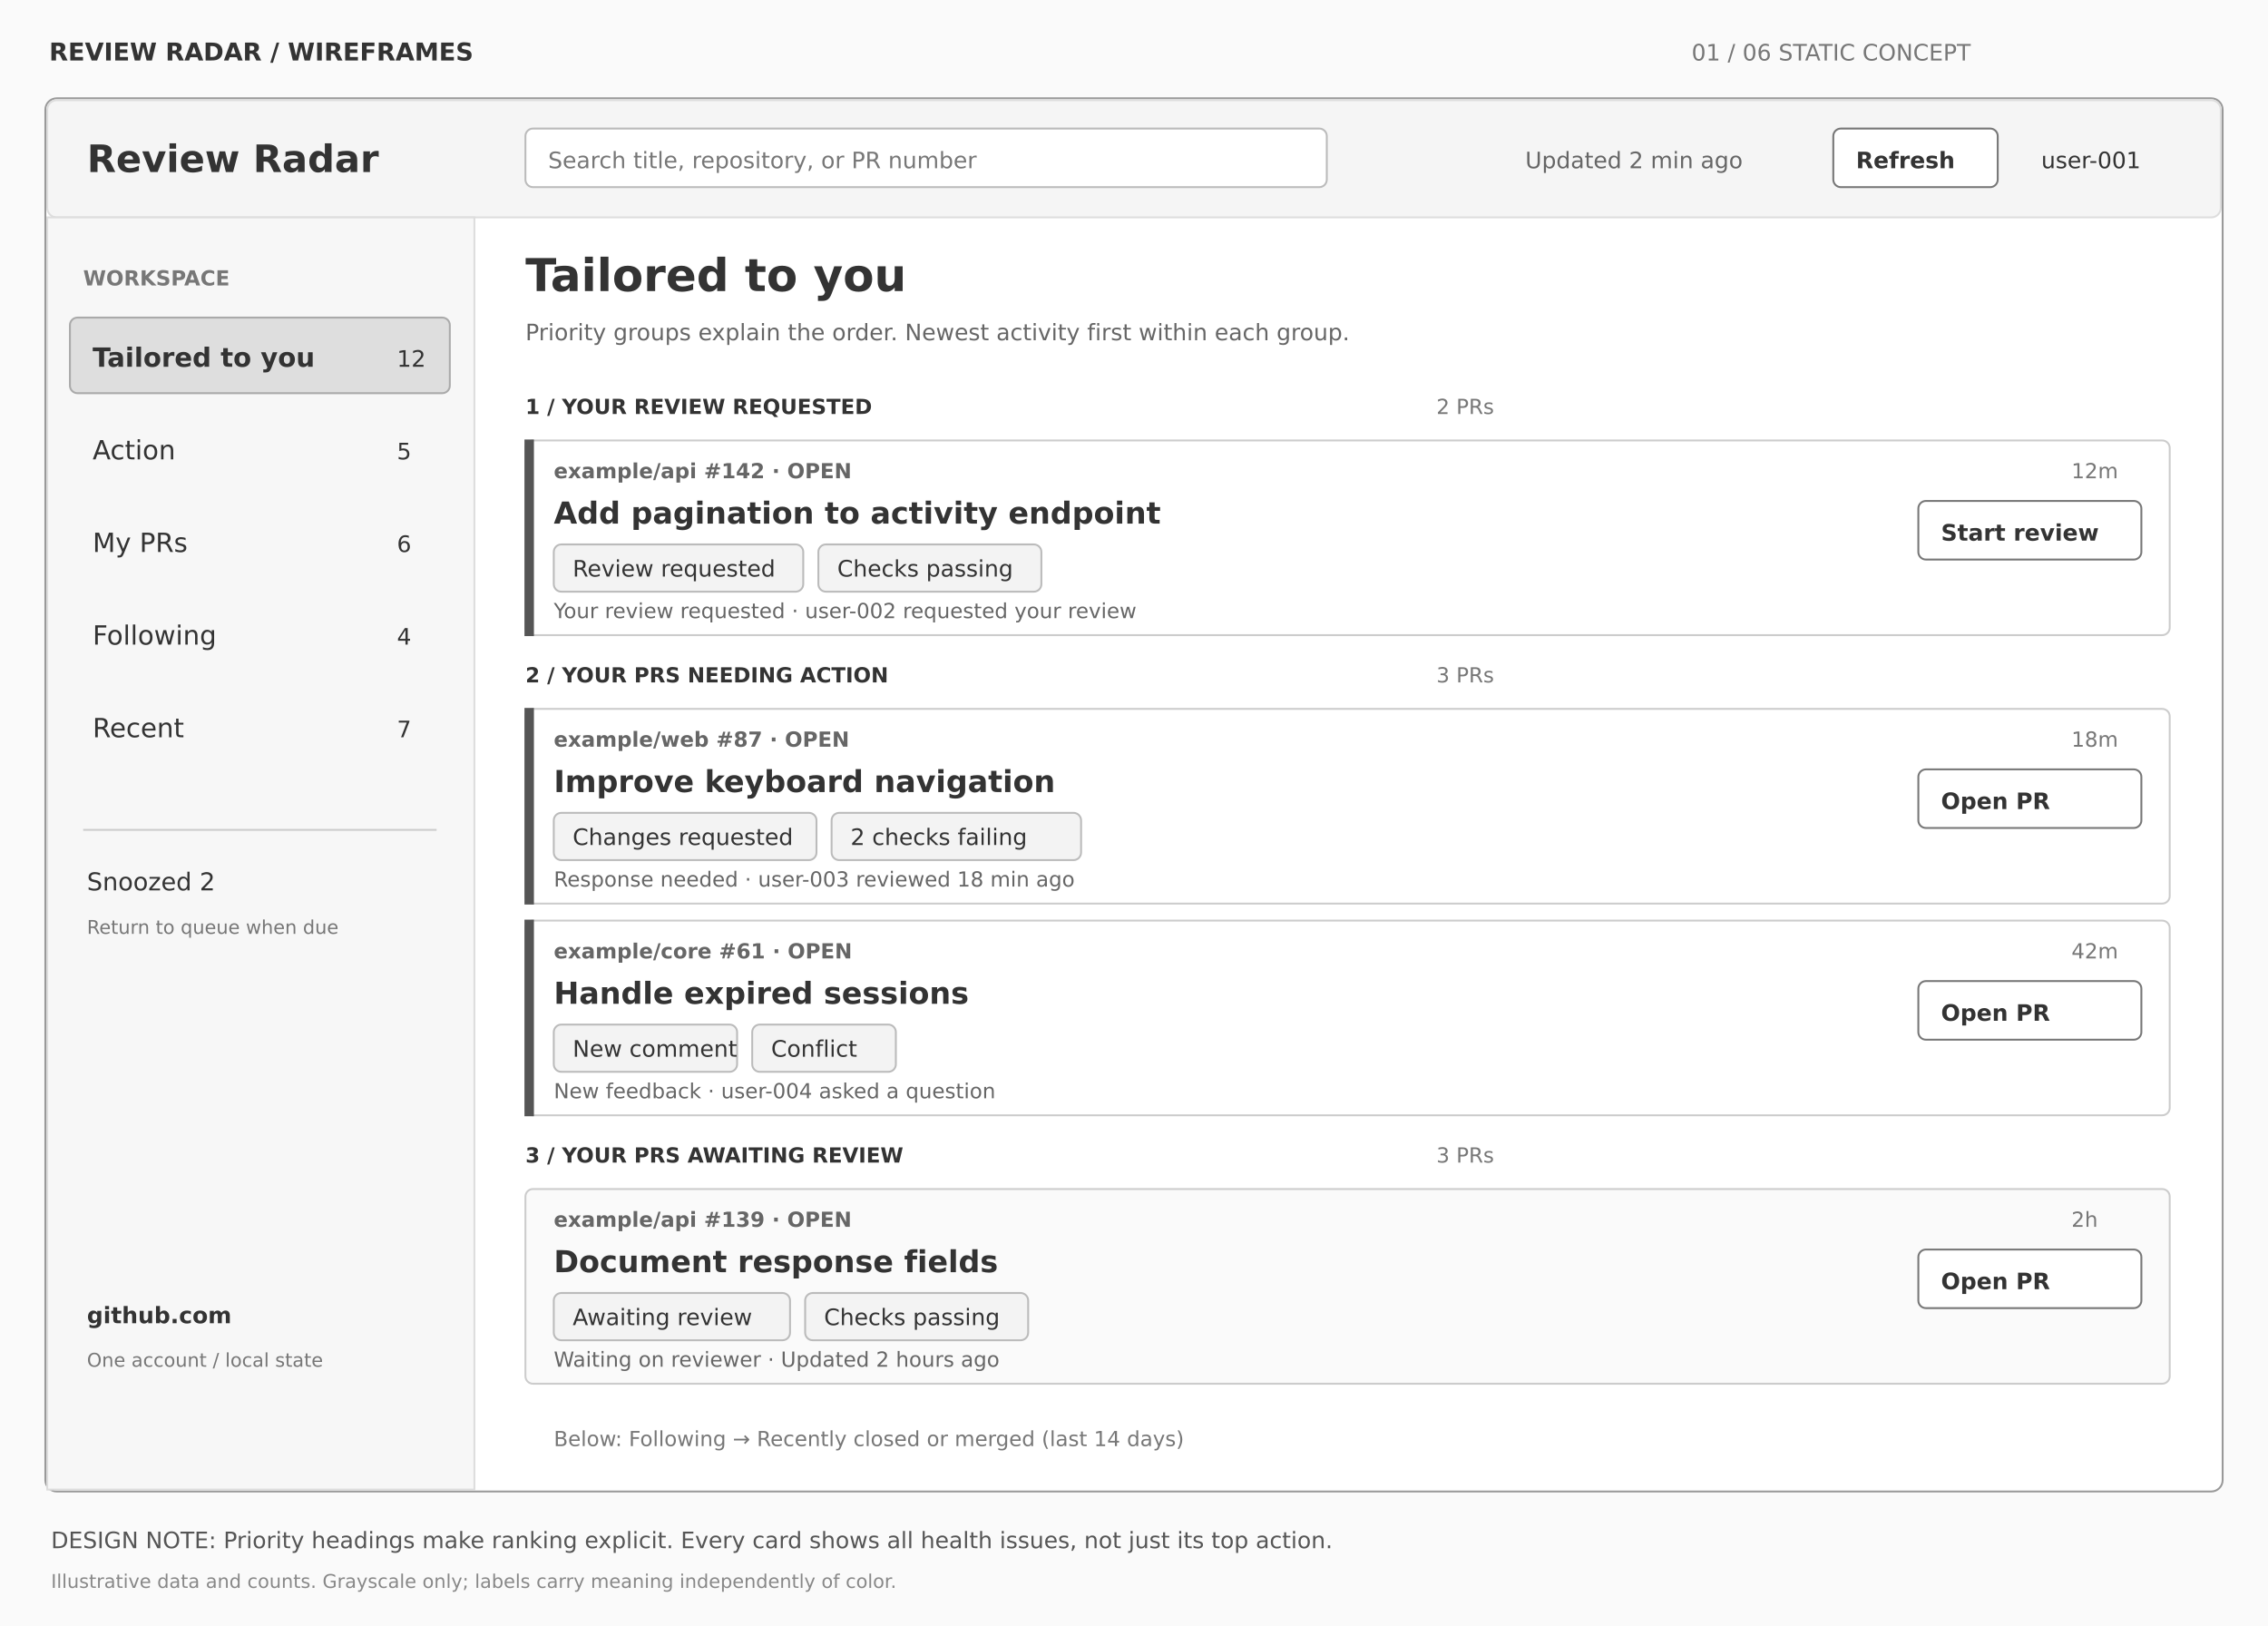
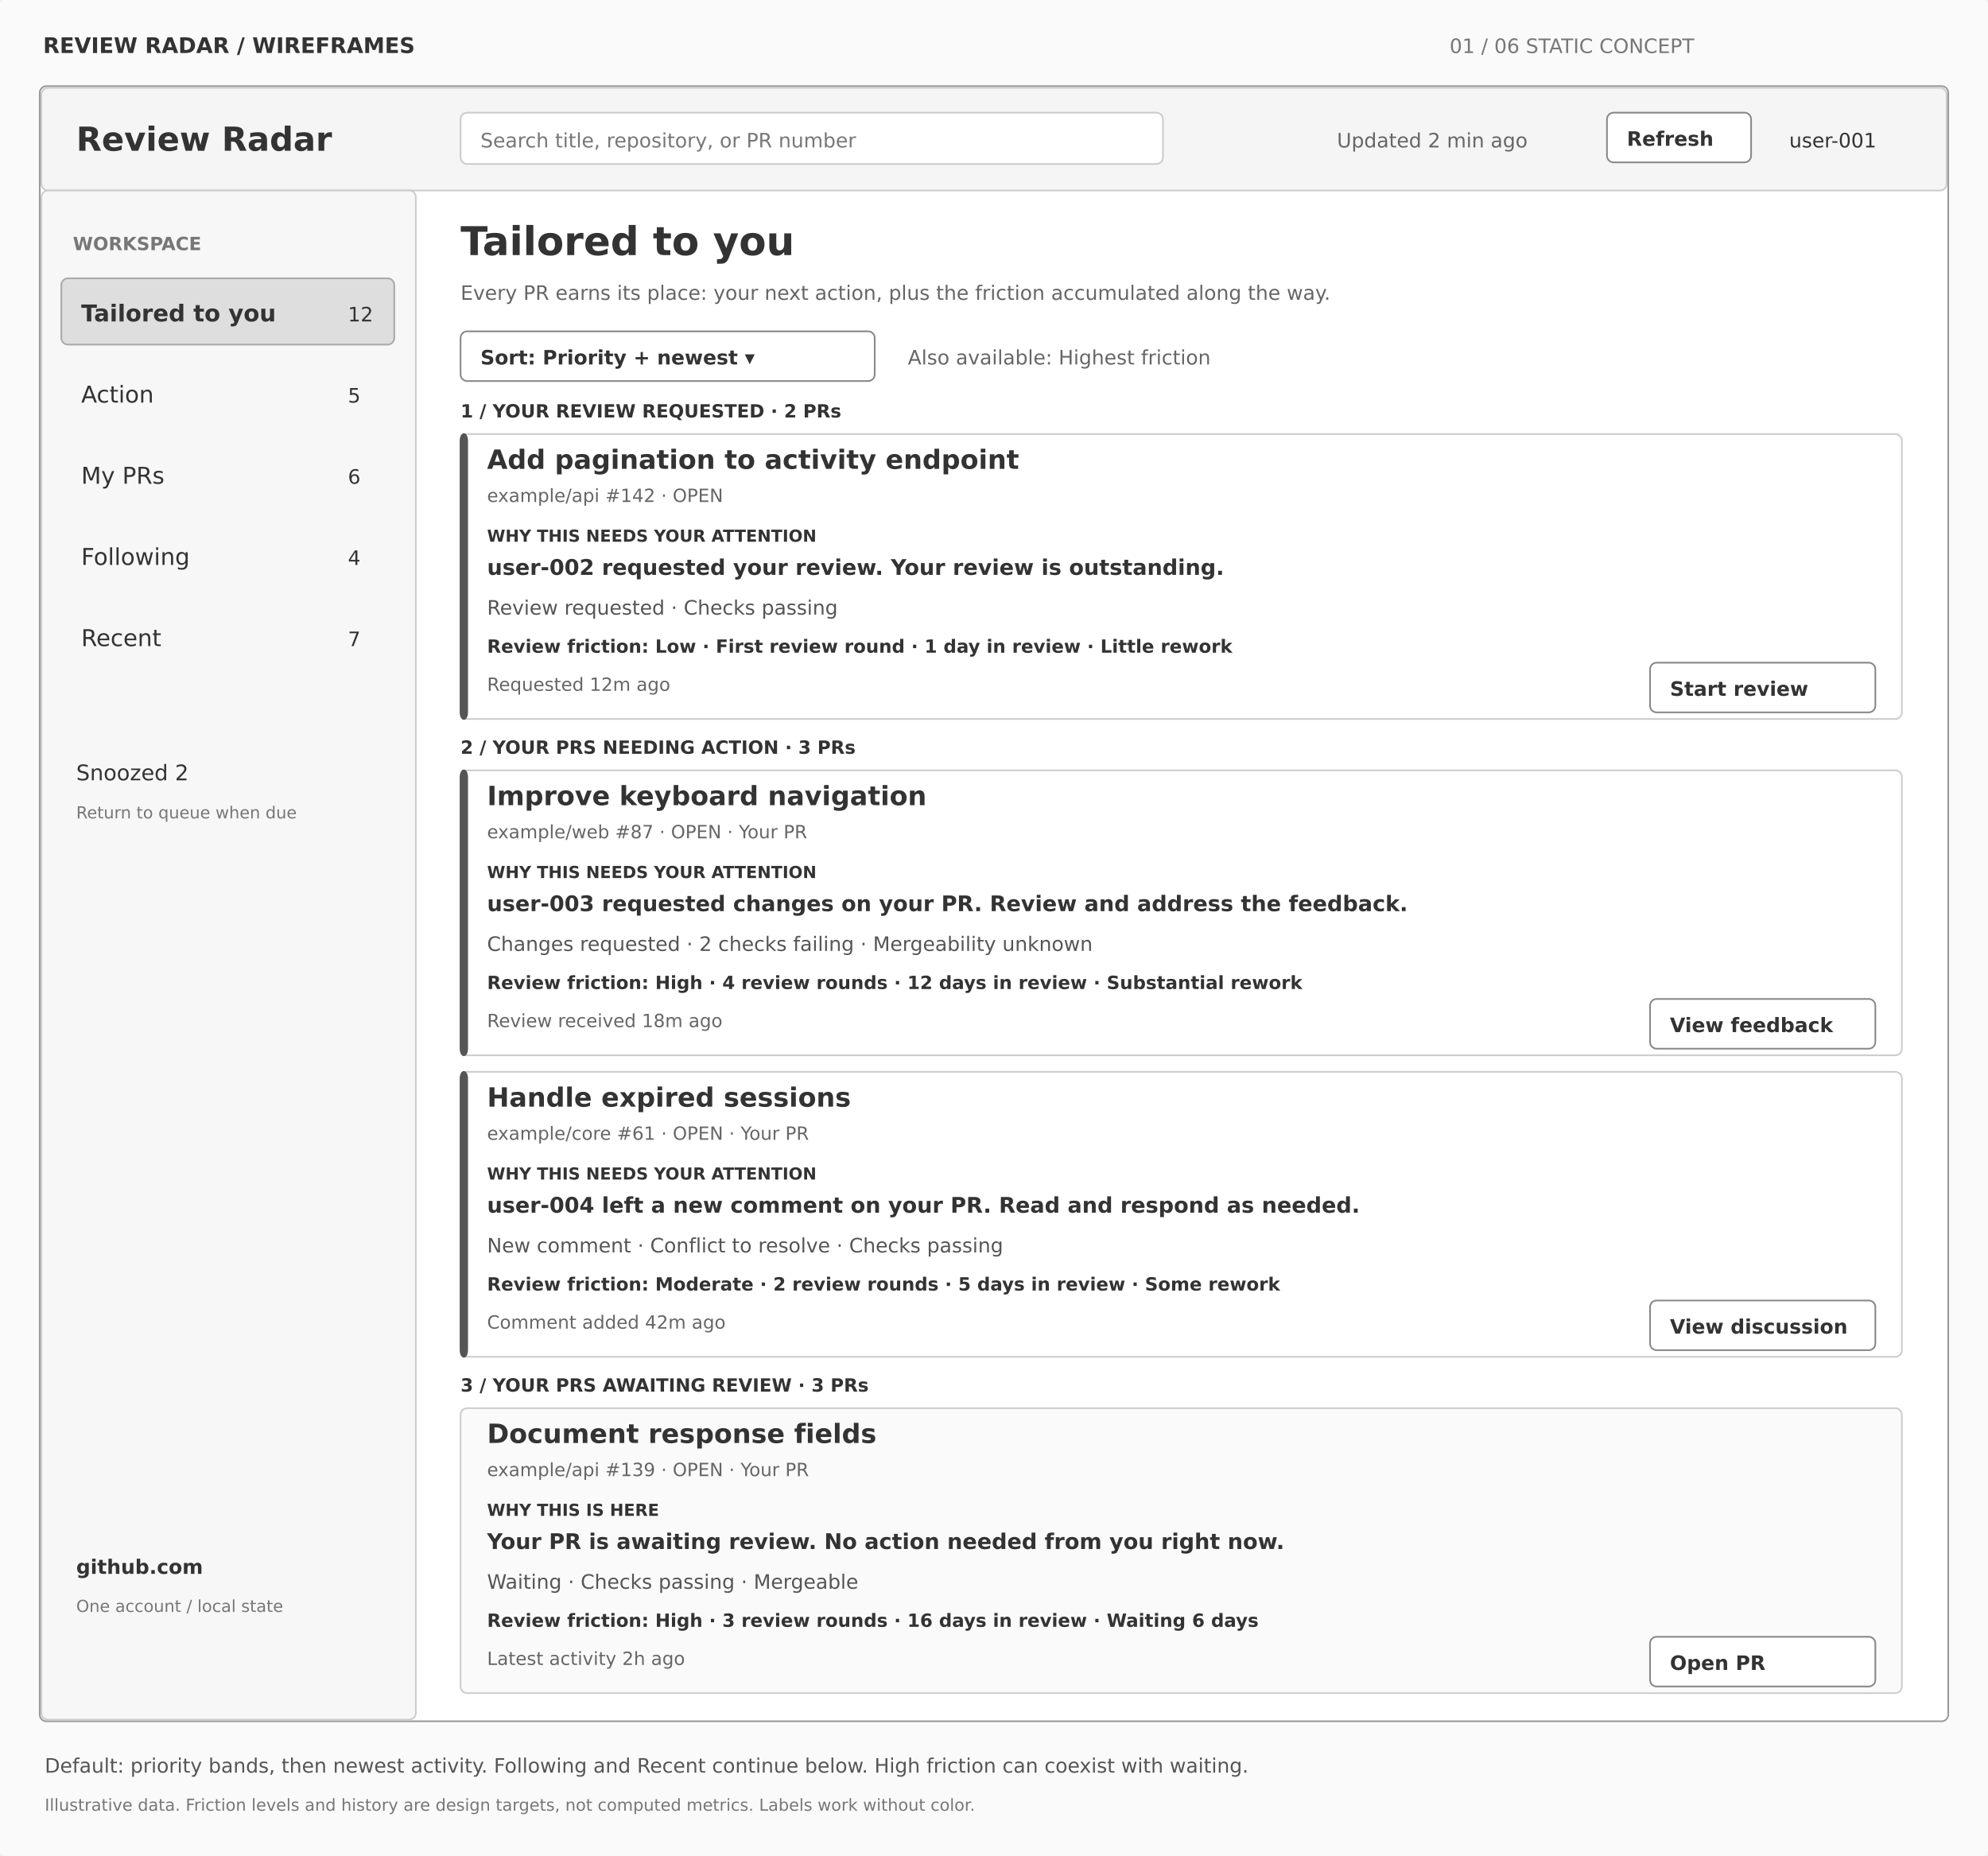
- <svg xmlns="http://www.w3.org/2000/svg" width="1200" height="860" viewBox="0 0 1200 860">
+ <svg xmlns="http://www.w3.org/2000/svg" width="1200" height="1120" viewBox="0 0 1200 1120">
  <g font-family="DejaVu Sans, sans-serif">
-     <rect x="0" y="0" width="1200" height="860" fill="#fafafa" stroke="#fafafa" rx="0" />
+     <rect x="0" y="0" width="1200" height="1120" rx="4" fill="#fafafa" stroke="#fafafa" />
    <text x="26" y="32" font-size="13" font-weight="700" fill="#333">REVIEW RADAR / WIREFRAMES</text>
-     <text x="895" y="32" font-size="12" font-weight="400" fill="#777">01 / 06     STATIC CONCEPT</text>
-     <rect x="24" y="52" width="1152" height="737" fill="#fff" stroke="#999" rx="6" />
-     <rect x="25" y="53" width="1150" height="62" fill="#f5f5f5" stroke="#ddd" rx="5" />
+     <text x="875" y="32" font-size="12" font-weight="400" fill="#777">01 / 06    STATIC CONCEPT</text>
+     <rect x="24" y="52" width="1152" height="987" rx="4" fill="#fff" stroke="#999" />
+     <rect x="25" y="53" width="1150" height="62" rx="4" fill="#f5f5f5" stroke="#ccc" />
    <text x="46" y="91" font-size="20" font-weight="700" fill="#333">Review Radar</text>
-     <rect x="278" y="68" width="424" height="31" fill="#fff" stroke="#bbb" rx="4" />
+     <rect x="278" y="68" width="424" height="31" rx="4" fill="#fff" stroke="#ccc" />
    <text x="290" y="89" font-size="12" font-weight="400" fill="#777">Search title, repository, or PR number</text>
    <text x="807" y="89" font-size="12" font-weight="400" fill="#666">Updated 2 min ago</text>
-     <rect x="970" y="68" width="87" height="31" fill="#fff" stroke="#777" rx="4" />
-     <text x="982" y="89" font-size="12" font-weight="600" fill="#333">Refresh</text>
+     <rect x="970" y="68" width="87" height="30" rx="4" fill="#fff" stroke="#888" />
+     <text x="982" y="88" font-size="12" font-weight="600" fill="#333">Refresh</text>
    <text x="1080" y="89" font-size="12" font-weight="400" fill="#333">user-001</text>
-     <rect x="25" y="115" width="226" height="673" fill="#f7f7f7" stroke="#ddd" rx="0" />
+     <rect x="25" y="115" width="226" height="923" rx="4" fill="#f7f7f7" stroke="#ccc" />
    <text x="44" y="151" font-size="11" font-weight="700" fill="#777">WORKSPACE</text>
-     <rect x="37" y="168" width="201" height="40" fill="#dedede" stroke="#aaa" rx="4" />
+     <rect x="37" y="168" width="201" height="40" rx="4" fill="#dedede" stroke="#aaa" />
    <text x="49" y="194" font-size="14" font-weight="700" fill="#333">Tailored to you</text>
    <text x="210" y="194" font-size="12" font-weight="400" fill="#333">12</text>
    <text x="49" y="243" font-size="14" font-weight="400" fill="#333">Action</text>
    <text x="210" y="243" font-size="12" font-weight="400" fill="#333">5</text>
    <text x="49" y="292" font-size="14" font-weight="400" fill="#333">My PRs</text>
    <text x="210" y="292" font-size="12" font-weight="400" fill="#333">6</text>
    <text x="49" y="341" font-size="14" font-weight="400" fill="#333">Following</text>
    <text x="210" y="341" font-size="12" font-weight="400" fill="#333">4</text>
    <text x="49" y="390" font-size="14" font-weight="400" fill="#333">Recent</text>
    <text x="210" y="390" font-size="12" font-weight="400" fill="#333">7</text>
-     <path d="M44 439H231V439" stroke="#ccc" fill="none" />
    <text x="46" y="471" font-size="13" font-weight="400" fill="#333">Snoozed   2</text>
    <text x="46" y="494" font-size="10" font-weight="400" fill="#777">Return to queue when due</text>
-     <text x="46" y="700" font-size="12" font-weight="600" fill="#333">github.com</text>
-     <text x="46" y="723" font-size="10" font-weight="400" fill="#777">One account / local state</text>
+     <text x="46" y="950" font-size="12" font-weight="600" fill="#333">github.com</text>
+     <text x="46" y="973" font-size="10" font-weight="400" fill="#777">One account / local state</text>
    <text x="278" y="154" font-size="24" font-weight="700" fill="#333">Tailored to you</text>
-     <text x="278" y="180" font-size="12" font-weight="400" fill="#666">Priority groups explain the order. Newest activity first within each group.</text>
-     <text x="278" y="219" font-size="11" font-weight="700" fill="#333">1 / YOUR REVIEW REQUESTED</text>
-     <text x="760" y="219" font-size="11" font-weight="400" fill="#777">2 PRs</text>
-     <rect x="278" y="233" width="870" height="103" fill="#fff" stroke="#ccc" rx="4" />
-     <rect x="278" y="233" width="4" height="103" fill="#555" stroke="#555" rx="0" />
-     <text x="293" y="253" font-size="11" font-weight="600" fill="#666">example/api  #142 · OPEN</text>
-     <text x="1096" y="253" font-size="11" font-weight="400" fill="#777">12m</text>
-     <text x="293" y="277" font-size="16" font-weight="600" fill="#333">Add pagination to activity endpoint</text>
-     <rect x="1015" y="265" width="118" height="31" fill="#fff" stroke="#777" rx="4" />
-     <text x="1027" y="286" font-size="12" font-weight="600" fill="#333">Start review</text>
-     <rect x="293" y="288" width="132" height="25" fill="#f3f3f3" stroke="#bbb" rx="4" />
-     <text x="303" y="305" font-size="12" font-weight="400" fill="#333">Review requested</text>
-     <rect x="433" y="288" width="118" height="25" fill="#f3f3f3" stroke="#bbb" rx="4" />
-     <text x="443" y="305" font-size="12" font-weight="400" fill="#333">Checks passing</text>
-     <text x="293" y="327" font-size="11" font-weight="400" fill="#666">Your review requested  ·  user-002 requested your review</text>
-     <text x="278" y="361" font-size="11" font-weight="700" fill="#333">2 / YOUR PRS NEEDING ACTION</text>
-     <text x="760" y="361" font-size="11" font-weight="400" fill="#777">3 PRs</text>
-     <rect x="278" y="375" width="870" height="103" fill="#fff" stroke="#ccc" rx="4" />
-     <rect x="278" y="375" width="4" height="103" fill="#555" stroke="#555" rx="0" />
-     <text x="293" y="395" font-size="11" font-weight="600" fill="#666">example/web  #87 · OPEN</text>
-     <text x="1096" y="395" font-size="11" font-weight="400" fill="#777">18m</text>
-     <text x="293" y="419" font-size="16" font-weight="600" fill="#333">Improve keyboard navigation</text>
-     <rect x="1015" y="407" width="118" height="31" fill="#fff" stroke="#777" rx="4" />
-     <text x="1027" y="428" font-size="12" font-weight="600" fill="#333">Open PR</text>
-     <rect x="293" y="430" width="139" height="25" fill="#f3f3f3" stroke="#bbb" rx="4" />
-     <text x="303" y="447" font-size="12" font-weight="400" fill="#333">Changes requested</text>
-     <rect x="440" y="430" width="132" height="25" fill="#f3f3f3" stroke="#bbb" rx="4" />
-     <text x="450" y="447" font-size="12" font-weight="400" fill="#333">2 checks failing</text>
-     <text x="293" y="469" font-size="11" font-weight="400" fill="#666">Response needed  ·  user-003 reviewed 18 min ago</text>
-     <rect x="278" y="487" width="870" height="103" fill="#fff" stroke="#ccc" rx="4" />
-     <rect x="278" y="487" width="4" height="103" fill="#555" stroke="#555" rx="0" />
-     <text x="293" y="507" font-size="11" font-weight="600" fill="#666">example/core  #61 · OPEN</text>
-     <text x="1096" y="507" font-size="11" font-weight="400" fill="#777">42m</text>
-     <text x="293" y="531" font-size="16" font-weight="600" fill="#333">Handle expired sessions</text>
-     <rect x="1015" y="519" width="118" height="31" fill="#fff" stroke="#777" rx="4" />
-     <text x="1027" y="540" font-size="12" font-weight="600" fill="#333">Open PR</text>
-     <rect x="293" y="542" width="97" height="25" fill="#f3f3f3" stroke="#bbb" rx="4" />
-     <text x="303" y="559" font-size="12" font-weight="400" fill="#333">New comment</text>
-     <rect x="398" y="542" width="76" height="25" fill="#f3f3f3" stroke="#bbb" rx="4" />
-     <text x="408" y="559" font-size="12" font-weight="400" fill="#333">Conflict</text>
-     <text x="293" y="581" font-size="11" font-weight="400" fill="#666">New feedback  ·  user-004 asked a question</text>
-     <text x="278" y="615" font-size="11" font-weight="700" fill="#333">3 / YOUR PRS AWAITING REVIEW</text>
-     <text x="760" y="615" font-size="11" font-weight="400" fill="#777">3 PRs</text>
-     <rect x="278" y="629" width="870" height="103" fill="#fafafa" stroke="#ccc" rx="4" />
-     <text x="293" y="649" font-size="11" font-weight="600" fill="#666">example/api  #139 · OPEN</text>
-     <text x="1096" y="649" font-size="11" font-weight="400" fill="#777">2h</text>
-     <text x="293" y="673" font-size="16" font-weight="600" fill="#333">Document response fields</text>
-     <rect x="1015" y="661" width="118" height="31" fill="#fff" stroke="#777" rx="4" />
-     <text x="1027" y="682" font-size="12" font-weight="600" fill="#333">Open PR</text>
-     <rect x="293" y="684" width="125" height="25" fill="#f3f3f3" stroke="#bbb" rx="4" />
-     <text x="303" y="701" font-size="12" font-weight="400" fill="#333">Awaiting review</text>
-     <rect x="426" y="684" width="118" height="25" fill="#f3f3f3" stroke="#bbb" rx="4" />
-     <text x="436" y="701" font-size="12" font-weight="400" fill="#333">Checks passing</text>
-     <text x="293" y="723" font-size="11" font-weight="400" fill="#666">Waiting on reviewer  ·  Updated 2 hours ago</text>
-     <text x="293" y="765" font-size="11" font-weight="400" fill="#777">Below: Following → Recently closed or merged (last 14 days)</text>
-     <text x="27" y="819" font-size="12" font-weight="400" fill="#555">DESIGN NOTE: Priority headings make ranking explicit. Every card shows all health issues, not just its top action.</text>
-     <text x="27" y="840" font-size="10" font-weight="400" fill="#888">Illustrative data and counts. Grayscale only; labels carry meaning independently of color.</text>
+     <text x="278" y="181" font-size="12" font-weight="400" fill="#666">Every PR earns its place: your next action, plus the friction accumulated along the way.</text>
+     <rect x="278" y="200" width="250" height="30" rx="4" fill="#fff" stroke="#888" />
+     <text x="290" y="220" font-size="12" font-weight="600" fill="#333">Sort: Priority + newest ▾</text>
+     <text x="548" y="220" font-size="12" font-weight="400" fill="#666">Also available: Highest friction</text>
+     <text x="278" y="252" font-size="11" font-weight="700" fill="#333">1 / YOUR REVIEW REQUESTED · 2 PRs</text>
+     <rect x="278" y="262" width="870" height="172" rx="4" fill="#fff" stroke="#ccc" />
+     <rect x="278" y="262" width="4" height="172" rx="4" fill="#555" stroke="#555" />
+     <text x="294" y="283" font-size="16" font-weight="600" fill="#333">Add pagination to activity endpoint</text>
+     <text x="294" y="303" font-size="11" font-weight="400" fill="#666">example/api #142 · OPEN</text>
+     <text x="294" y="327" font-size="10" font-weight="700" fill="#333">WHY THIS NEEDS YOUR ATTENTION</text>
+     <text x="294" y="347" font-size="13" font-weight="600" fill="#333">user-002 requested your review. Your review is outstanding.</text>
+     <text x="294" y="371" font-size="12" font-weight="400" fill="#555">Review requested · Checks passing</text>
+     <text x="294" y="394" font-size="11" font-weight="600" fill="#333">Review friction: Low · First review round · 1 day in review · Little rework</text>
+     <text x="294" y="417" font-size="11" font-weight="400" fill="#666">Requested 12m ago</text>
+     <rect x="996" y="400" width="136" height="30" rx="4" fill="#fff" stroke="#888" />
+     <text x="1008" y="420" font-size="12" font-weight="600" fill="#333">Start review</text>
+     <text x="278" y="455" font-size="11" font-weight="700" fill="#333">2 / YOUR PRS NEEDING ACTION · 3 PRs</text>
+     <rect x="278" y="465" width="870" height="172" rx="4" fill="#fff" stroke="#ccc" />
+     <rect x="278" y="465" width="4" height="172" rx="4" fill="#555" stroke="#555" />
+     <text x="294" y="486" font-size="16" font-weight="600" fill="#333">Improve keyboard navigation</text>
+     <text x="294" y="506" font-size="11" font-weight="400" fill="#666">example/web #87 · OPEN · Your PR</text>
+     <text x="294" y="530" font-size="10" font-weight="700" fill="#333">WHY THIS NEEDS YOUR ATTENTION</text>
+     <text x="294" y="550" font-size="13" font-weight="600" fill="#333">user-003 requested changes on your PR. Review and address the feedback.</text>
+     <text x="294" y="574" font-size="12" font-weight="400" fill="#555">Changes requested · 2 checks failing · Mergeability unknown</text>
+     <text x="294" y="597" font-size="11" font-weight="600" fill="#333">Review friction: High · 4 review rounds · 12 days in review · Substantial rework</text>
+     <text x="294" y="620" font-size="11" font-weight="400" fill="#666">Review received 18m ago</text>
+     <rect x="996" y="603" width="136" height="30" rx="4" fill="#fff" stroke="#888" />
+     <text x="1008" y="623" font-size="12" font-weight="600" fill="#333">View feedback</text>
+     <rect x="278" y="647" width="870" height="172" rx="4" fill="#fff" stroke="#ccc" />
+     <rect x="278" y="647" width="4" height="172" rx="4" fill="#555" stroke="#555" />
+     <text x="294" y="668" font-size="16" font-weight="600" fill="#333">Handle expired sessions</text>
+     <text x="294" y="688" font-size="11" font-weight="400" fill="#666">example/core #61 · OPEN · Your PR</text>
+     <text x="294" y="712" font-size="10" font-weight="700" fill="#333">WHY THIS NEEDS YOUR ATTENTION</text>
+     <text x="294" y="732" font-size="13" font-weight="600" fill="#333">user-004 left a new comment on your PR. Read and respond as needed.</text>
+     <text x="294" y="756" font-size="12" font-weight="400" fill="#555">New comment · Conflict to resolve · Checks passing</text>
+     <text x="294" y="779" font-size="11" font-weight="600" fill="#333">Review friction: Moderate · 2 review rounds · 5 days in review · Some rework</text>
+     <text x="294" y="802" font-size="11" font-weight="400" fill="#666">Comment added 42m ago</text>
+     <rect x="996" y="785" width="136" height="30" rx="4" fill="#fff" stroke="#888" />
+     <text x="1008" y="805" font-size="12" font-weight="600" fill="#333">View discussion</text>
+     <text x="278" y="840" font-size="11" font-weight="700" fill="#333">3 / YOUR PRS AWAITING REVIEW · 3 PRs</text>
+     <rect x="278" y="850" width="870" height="172" rx="4" fill="#fafafa" stroke="#ccc" />
+     <text x="294" y="871" font-size="16" font-weight="600" fill="#333">Document response fields</text>
+     <text x="294" y="891" font-size="11" font-weight="400" fill="#666">example/api #139 · OPEN · Your PR</text>
+     <text x="294" y="915" font-size="10" font-weight="700" fill="#333">WHY THIS IS HERE</text>
+     <text x="294" y="935" font-size="13" font-weight="600" fill="#333">Your PR is awaiting review. No action needed from you right now.</text>
+     <text x="294" y="959" font-size="12" font-weight="400" fill="#555">Waiting · Checks passing · Mergeable</text>
+     <text x="294" y="982" font-size="11" font-weight="600" fill="#333">Review friction: High · 3 review rounds · 16 days in review · Waiting 6 days</text>
+     <text x="294" y="1005" font-size="11" font-weight="400" fill="#666">Latest activity 2h ago</text>
+     <rect x="996" y="988" width="136" height="30" rx="4" fill="#fff" stroke="#888" />
+     <text x="1008" y="1008" font-size="12" font-weight="600" fill="#333">Open PR</text>
+     <text x="27" y="1070" font-size="12" font-weight="400" fill="#555">Default: priority bands, then newest activity. Following and Recent continue below. High friction can coexist with waiting.</text>
+     <text x="27" y="1093" font-size="10" font-weight="400" fill="#777">Illustrative data. Friction levels and history are design targets, not computed metrics. Labels work without color.</text>
  </g>
</svg>
